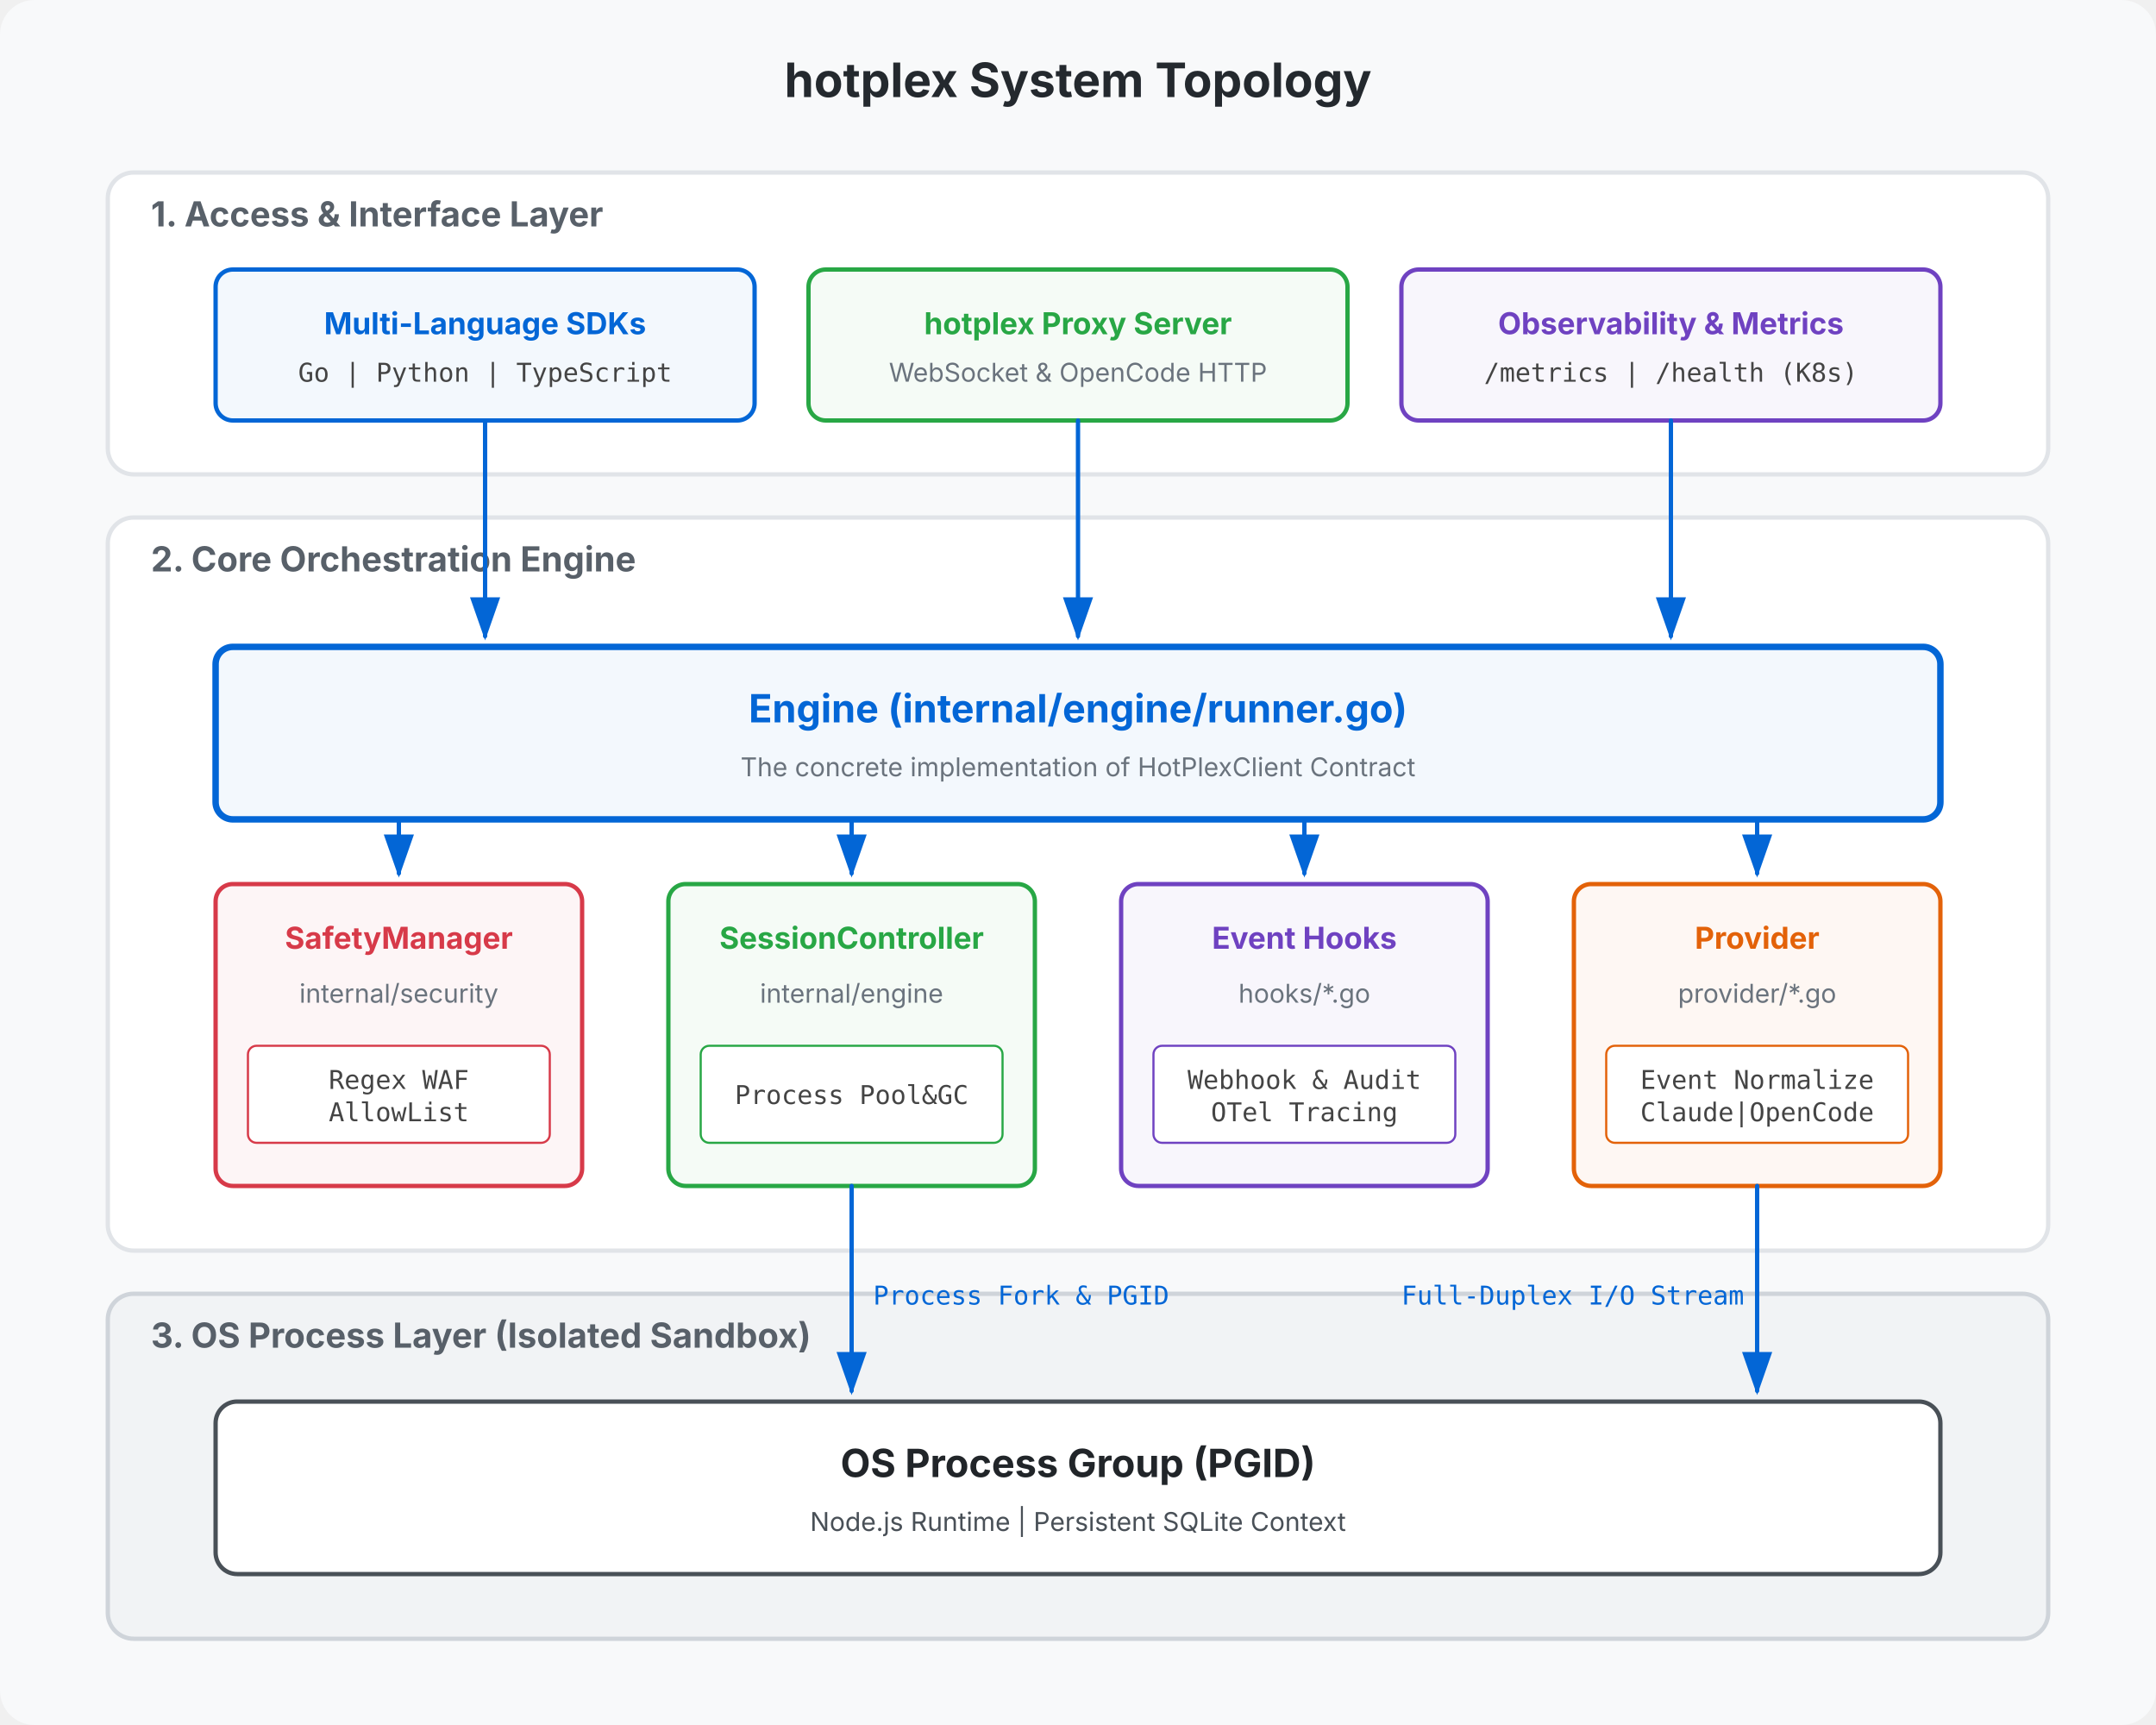
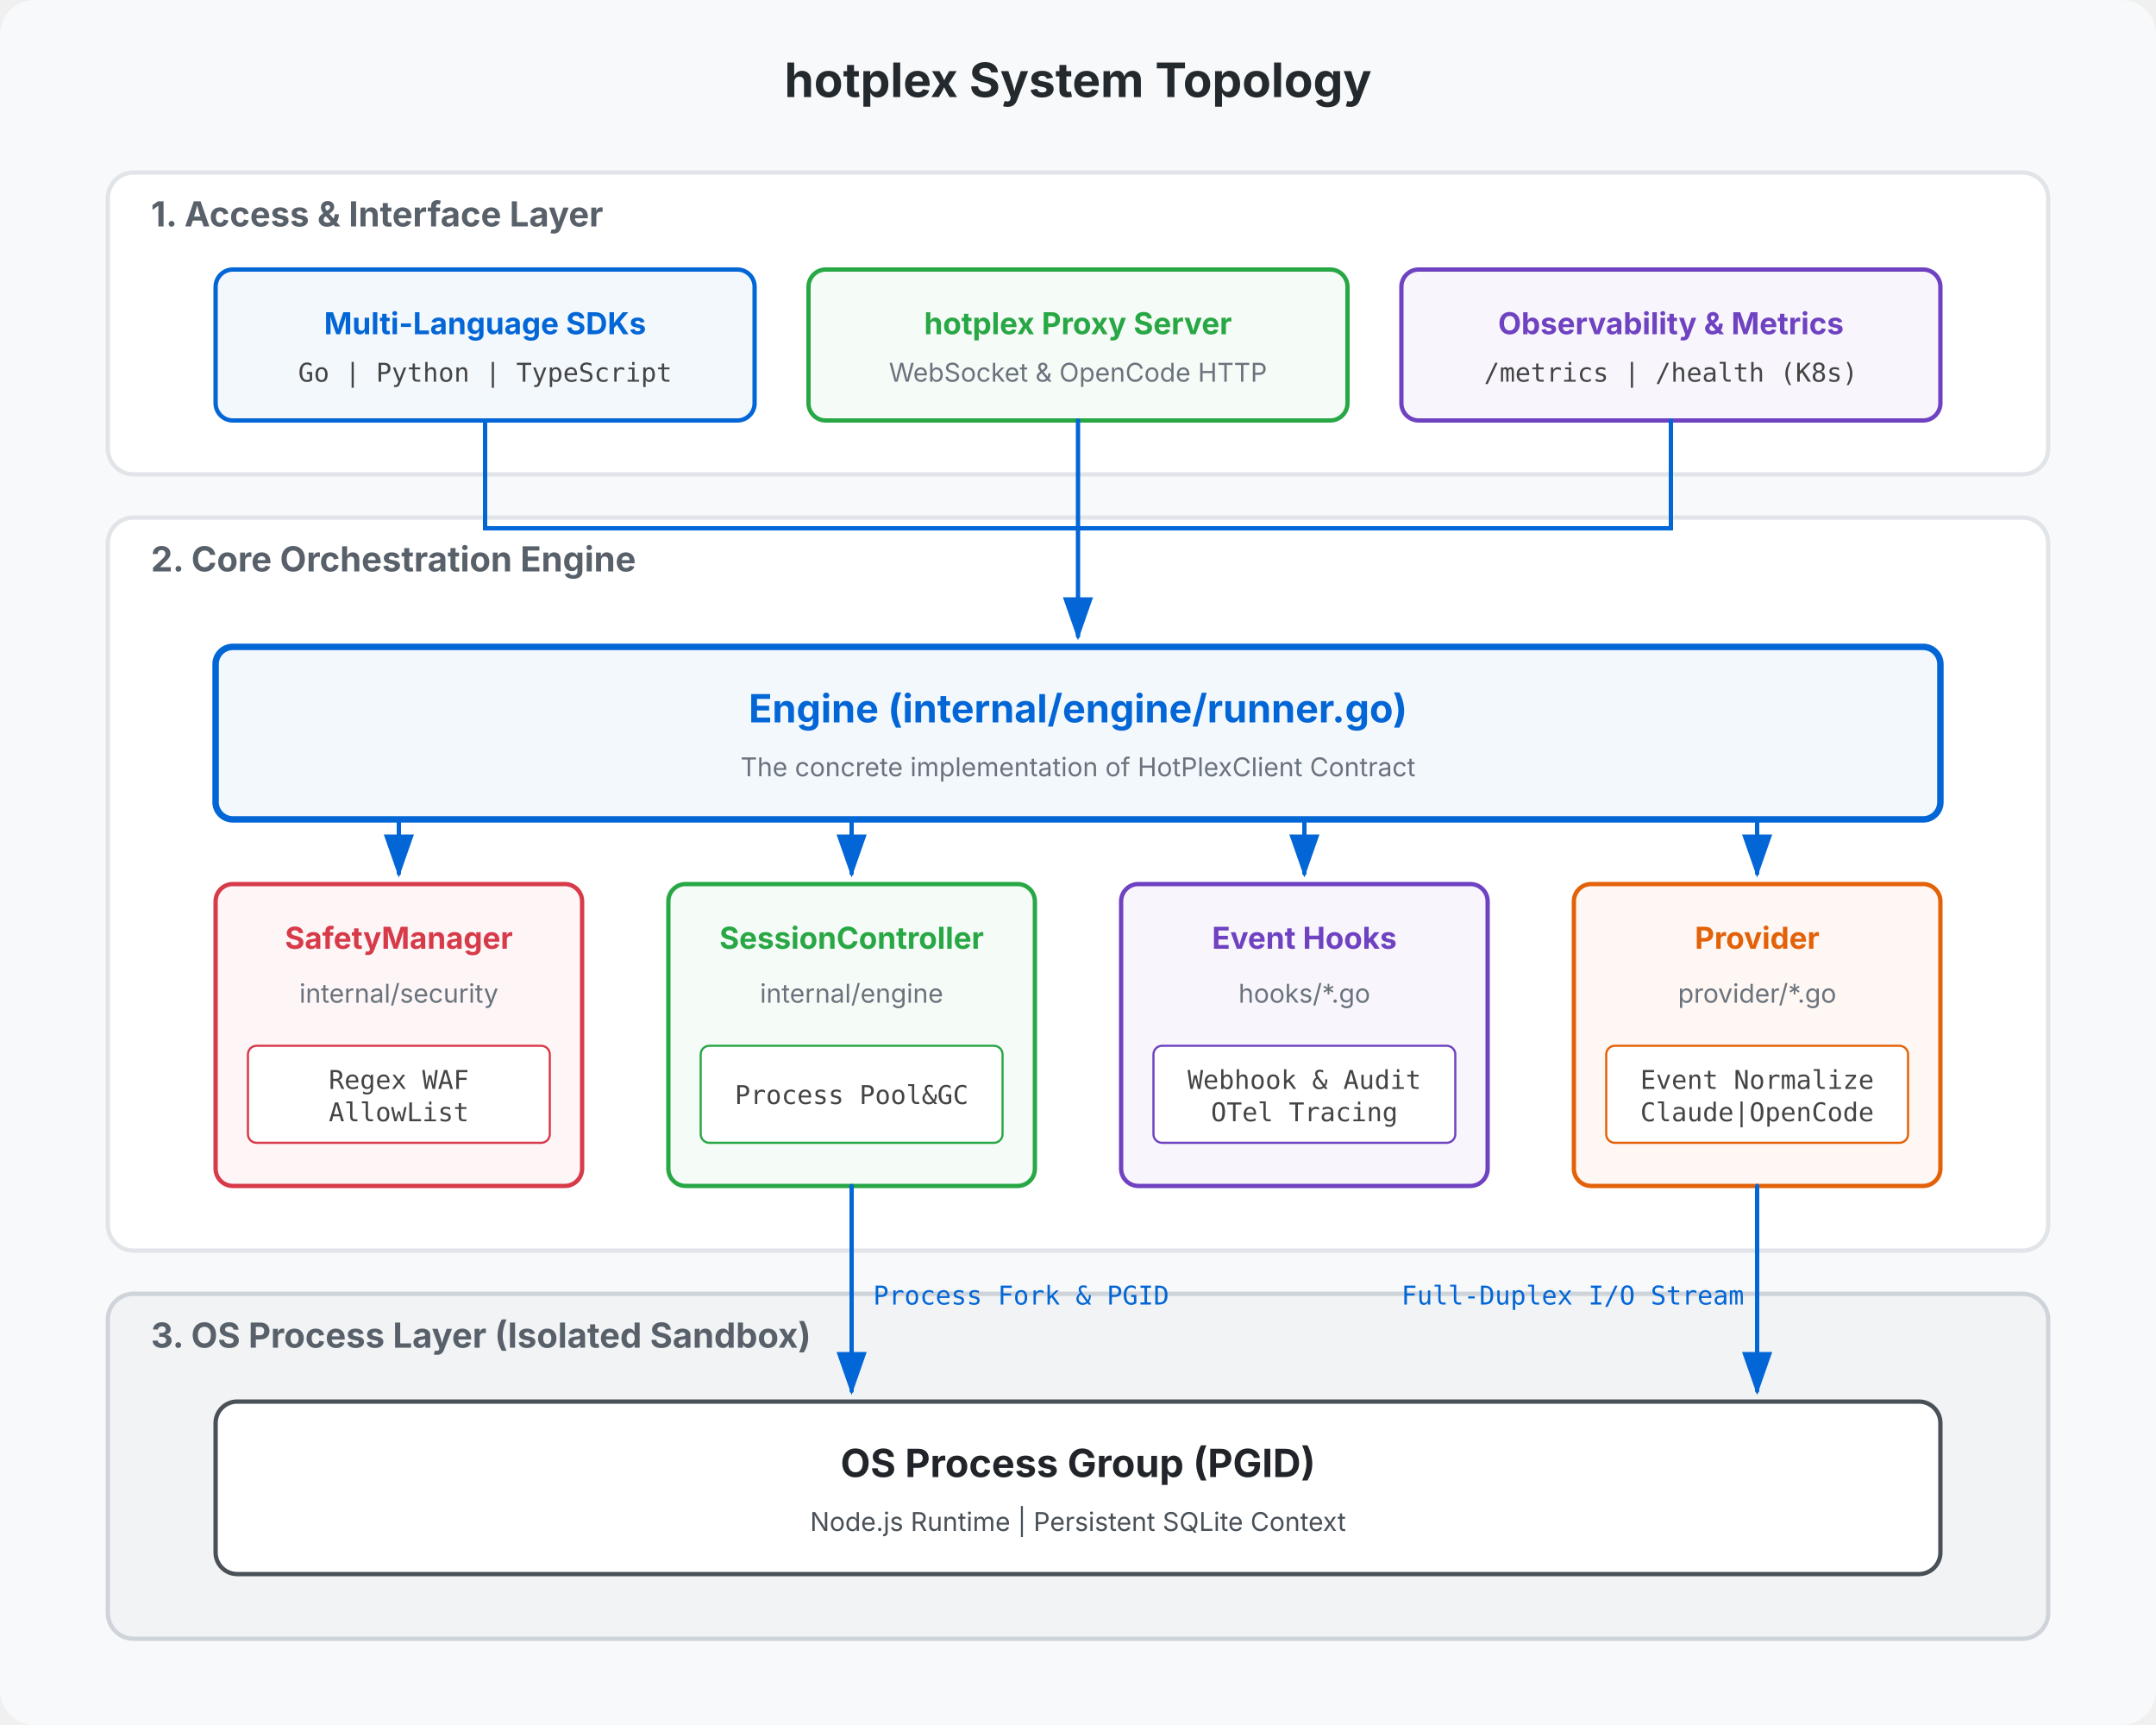
<svg xmlns="http://www.w3.org/2000/svg" viewBox="0 0 1000 800" width="1000" height="800">
  <defs>
    <style>
      .bg { fill: #f8f9fa; }
      .layer-bg { fill: #ffffff; stroke: #e1e4e8; stroke-width: 2; }
      .layer-sandbox { fill: #f1f3f5; stroke: #cfd4da; stroke-width: 2; }
      .box { rx: 8; fill: #fff; stroke-width: 2; stroke: #e1e4e8; }
      .box-accent { fill: rgba(3, 102, 214, 0.05); stroke: #0366d6; stroke-width: 2; rx: 8; }
      .box-success { fill: rgba(40, 167, 69, 0.05); stroke: #28a745; stroke-width: 2; rx: 8; }
      .box-warning { fill: rgba(215, 58, 73, 0.05); stroke: #d73a49; stroke-width: 2; rx: 8; }
      .box-purple { fill: rgba(111, 66, 193, 0.05); stroke: #6f42c1; stroke-width: 2; rx: 8; }
      .box-orange { fill: rgba(227, 98, 9, 0.05); stroke: #e36209; stroke-width: 2; rx: 8; }
      
      .text-title { font-family: -apple-system, BlinkMacSystemFont, "Segoe UI", sans-serif; font-weight: bold; font-size: 22px; fill: #24292e; }
      .text-layer { font-family: -apple-system, sans-serif; font-weight: bold; font-size: 16px; fill: #586069; }
      .text-label { font-family: -apple-system, sans-serif; font-weight: bold; font-size: 14px; fill: #24292e; }
      .text-sub { font-family: -apple-system, sans-serif; font-size: 12px; fill: #6a737d; }
      .text-code { font-family: monospace; font-size: 12px; fill: #444; }
      
      .arrow { fill: none; stroke: #0366d6; stroke-width: 2; stroke-linecap: round; }
    </style>
    <marker id="arrowhead" markerWidth="10" markerHeight="7" refX="9" refY="3.5" orient="auto">
      <polygon points="0 0, 10 3.5, 0 7" fill="#0366d6" />
    </marker>
  </defs>
  <rect width="100%" height="100%" class="bg" rx="16" />
  <text x="500" y="45" text-anchor="middle" class="text-title">hotplex System Topology</text>
  <rect x="50" y="80" width="900" height="140" rx="12" class="layer-bg" />
  <text x="70" y="105" class="text-layer">1. Access &amp; Interface Layer</text>
  <g transform="translate(100, 125)">
    <rect width="250" height="70" rx="8" class="box-accent" />
    <text x="125" y="30" text-anchor="middle" class="text-label" style="fill:#0366d6">Multi-Language SDKs</text>
    <text x="125" y="52" text-anchor="middle" class="text-code">Go | Python | TypeScript</text>
  </g>
  <g transform="translate(375, 125)">
    <rect width="250" height="70" rx="8" class="box-success" />
    <text x="125" y="30" text-anchor="middle" class="text-label" style="fill:#28a745">hotplex Proxy Server</text>
    <text x="125" y="52" text-anchor="middle" class="text-sub">WebSocket &amp; OpenCode HTTP</text>
  </g>
  <g transform="translate(650, 125)">
    <rect width="250" height="70" rx="8" class="box-purple" />
    <text x="125" y="30" text-anchor="middle" class="text-label" style="fill:#6f42c1">Observability &amp; Metrics</text>
    <text x="125" y="52" text-anchor="middle" class="text-code">/metrics | /health (K8s)</text>
  </g>
  <rect x="50" y="240" width="900" height="340" rx="12" class="layer-bg" />
  <text x="70" y="265" class="text-layer">2. Core Orchestration Engine</text>
  <g transform="translate(100, 300)">
    <rect width="800" height="80" rx="8" class="box-accent" style="stroke-width: 3;" />
    <text x="400" y="35" text-anchor="middle" class="text-title" style="font-size: 18px; fill:#0366d6">Engine (internal/engine/runner.go)</text>
    <text x="400" y="60" text-anchor="middle" class="text-sub">The concrete implementation of HotPlexClient Contract</text>
  </g>
  <g transform="translate(100, 410)">
    <rect width="170" height="140" rx="8" class="box-warning" />
    <text x="85" y="30" text-anchor="middle" class="text-label" style="fill:#d73a49">SafetyManager</text>
    <text x="85" y="55" text-anchor="middle" class="text-sub">internal/security</text>
    <rect x="15" y="75" width="140" height="45" rx="4" fill="#fff" stroke="#d73a49" stroke-width="1" />
    <text x="85" y="95" text-anchor="middle" class="text-code">Regex WAF</text>
    <text x="85" y="110" text-anchor="middle" class="text-code">AllowList</text>
  </g>
  <g transform="translate(310, 410)">
    <rect width="170" height="140" rx="8" class="box-success" />
    <text x="85" y="30" text-anchor="middle" class="text-label" style="fill:#28a745">SessionController</text>
    <text x="85" y="55" text-anchor="middle" class="text-sub">internal/engine</text>
    <rect x="15" y="75" width="140" height="45" rx="4" fill="#fff" stroke="#28a745" stroke-width="1" />
    <text x="85" y="102" text-anchor="middle" class="text-code">Process Pool&amp;GC</text>
  </g>
  <g transform="translate(520, 410)">
    <rect width="170" height="140" rx="8" class="box-purple" />
    <text x="85" y="30" text-anchor="middle" class="text-label" style="fill:#6f42c1">Event Hooks</text>
    <text x="85" y="55" text-anchor="middle" class="text-sub">hooks/*.go</text>
    <rect x="15" y="75" width="140" height="45" rx="4" fill="#fff" stroke="#6f42c1" stroke-width="1" />
    <text x="85" y="95" text-anchor="middle" class="text-code">Webhook &amp; Audit</text>
    <text x="85" y="110" text-anchor="middle" class="text-code">OTel Tracing</text>
  </g>
  <g transform="translate(730, 410)">
    <rect width="170" height="140" rx="8" class="box-orange" />
    <text x="85" y="30" text-anchor="middle" class="text-label" style="fill:#e36209">Provider</text>
    <text x="85" y="55" text-anchor="middle" class="text-sub">provider/*.go</text>
    <rect x="15" y="75" width="140" height="45" rx="4" fill="#fff" stroke="#e36209" stroke-width="1" />
    <text x="85" y="95" text-anchor="middle" class="text-code">Event Normalize</text>
    <text x="85" y="110" text-anchor="middle" class="text-code">Claude|OpenCode</text>
  </g>
  <rect x="50" y="600" width="900" height="160" rx="12" class="layer-sandbox" />
  <text x="70" y="625" class="text-layer">3. OS Process Layer (Isolated Sandbox)</text>
  <g transform="translate(100, 650)">
    <rect width="800" height="80" rx="10" fill="#fff" stroke="#495057" stroke-width="2" />
    <text x="400" y="35" text-anchor="middle" class="text-title" style="fill:#212529; font-size: 18px;">OS Process Group (PGID)</text>
    <text x="400" y="60" text-anchor="middle" class="text-sub" style="fill:#495057;">Node.js Runtime | Persistent SQLite Context</text>
  </g>
-   <path d="M 225 195 L 225 295" class="arrow" marker-end="url(#arrowhead)" />
+   <path d="M 225 195 L 225 245 L 500 245" class="arrow" />
+   <path d="M 775 195 L 775 245 L 500 245" class="arrow" />
  <path d="M 500 195 L 500 295" class="arrow" marker-end="url(#arrowhead)" />
-   <path d="M 775 195 L 775 295" class="arrow" marker-end="url(#arrowhead)" />
  <path d="M 185 380 L 185 405" class="arrow" marker-end="url(#arrowhead)" />
  <path d="M 395 380 L 395 405" class="arrow" marker-end="url(#arrowhead)" />
  <path d="M 605 380 L 605 405" class="arrow" marker-end="url(#arrowhead)" />
  <path d="M 815 380 L 815 405" class="arrow" marker-end="url(#arrowhead)" />
  <path d="M 395 550 L 395 645" class="arrow" marker-end="url(#arrowhead)" />
  <text x="405" y="605" class="text-code" style="fill:#0366d6">Process Fork &amp; PGID</text>
  <path d="M 815 550 L 815 645" class="arrow" marker-end="url(#arrowhead)" />
  <text x="650" y="605" class="text-code" style="fill:#0366d6">Full-Duplex I/O Stream</text>
</svg>
